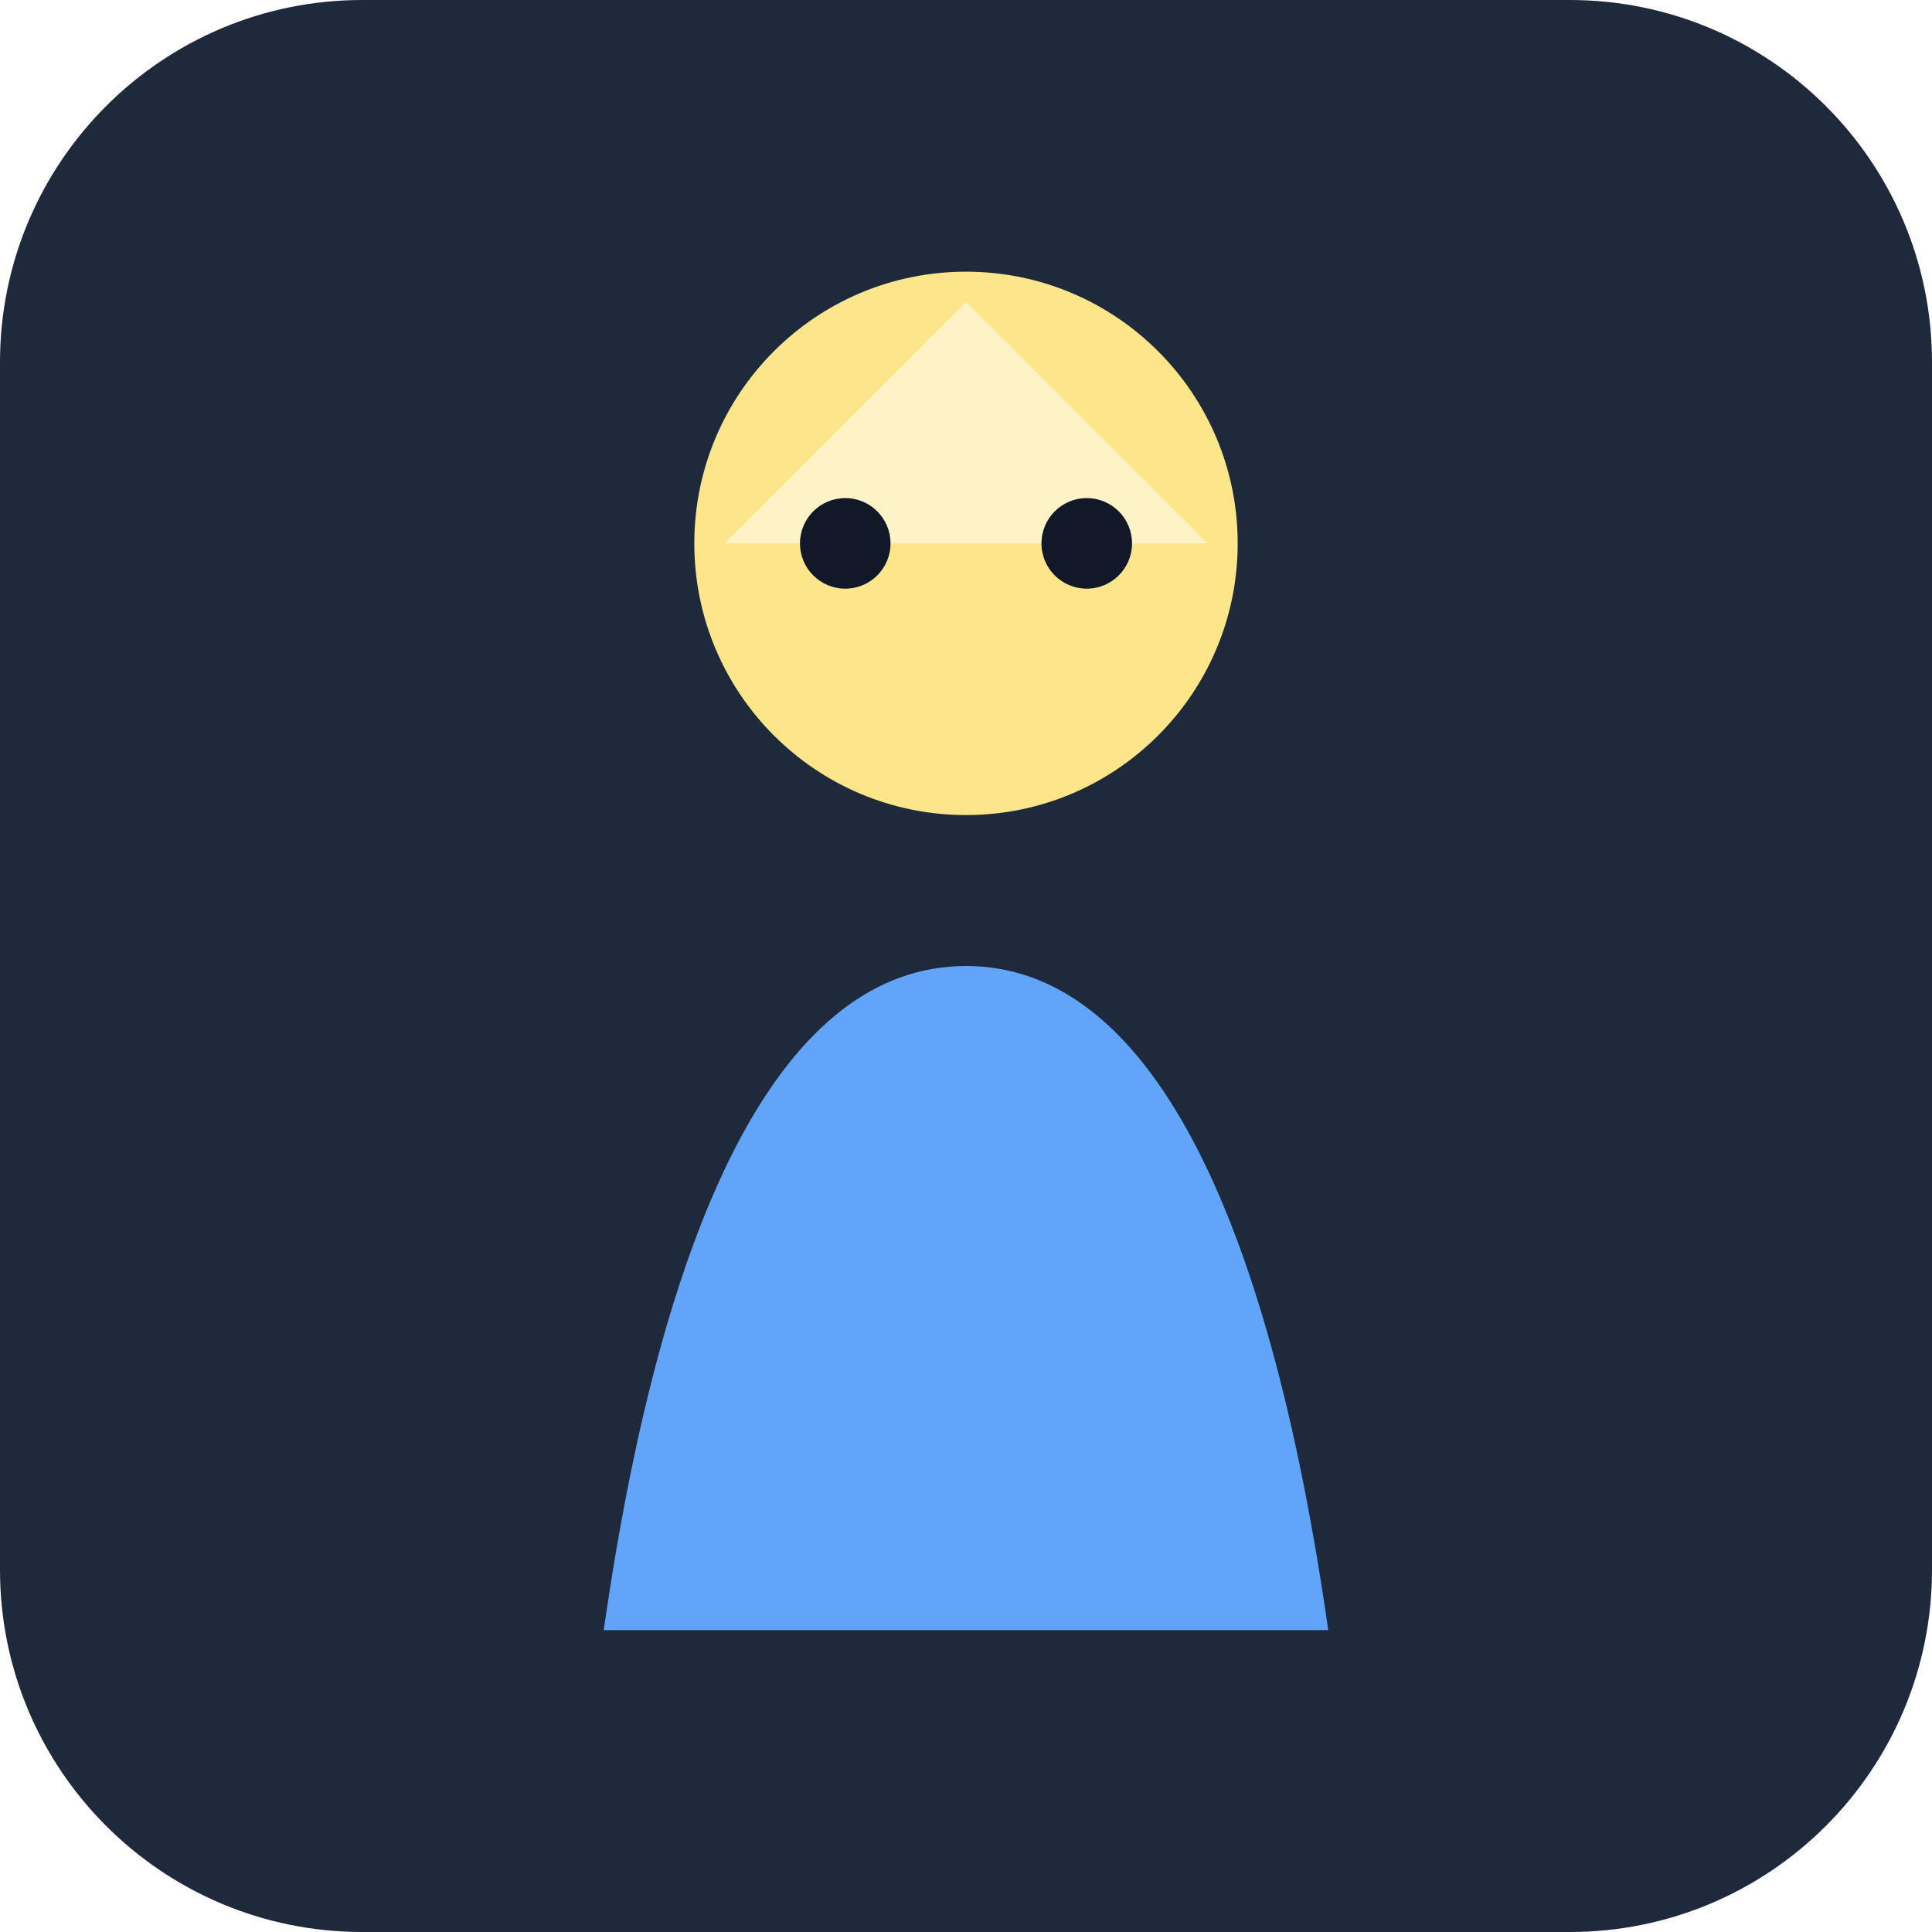
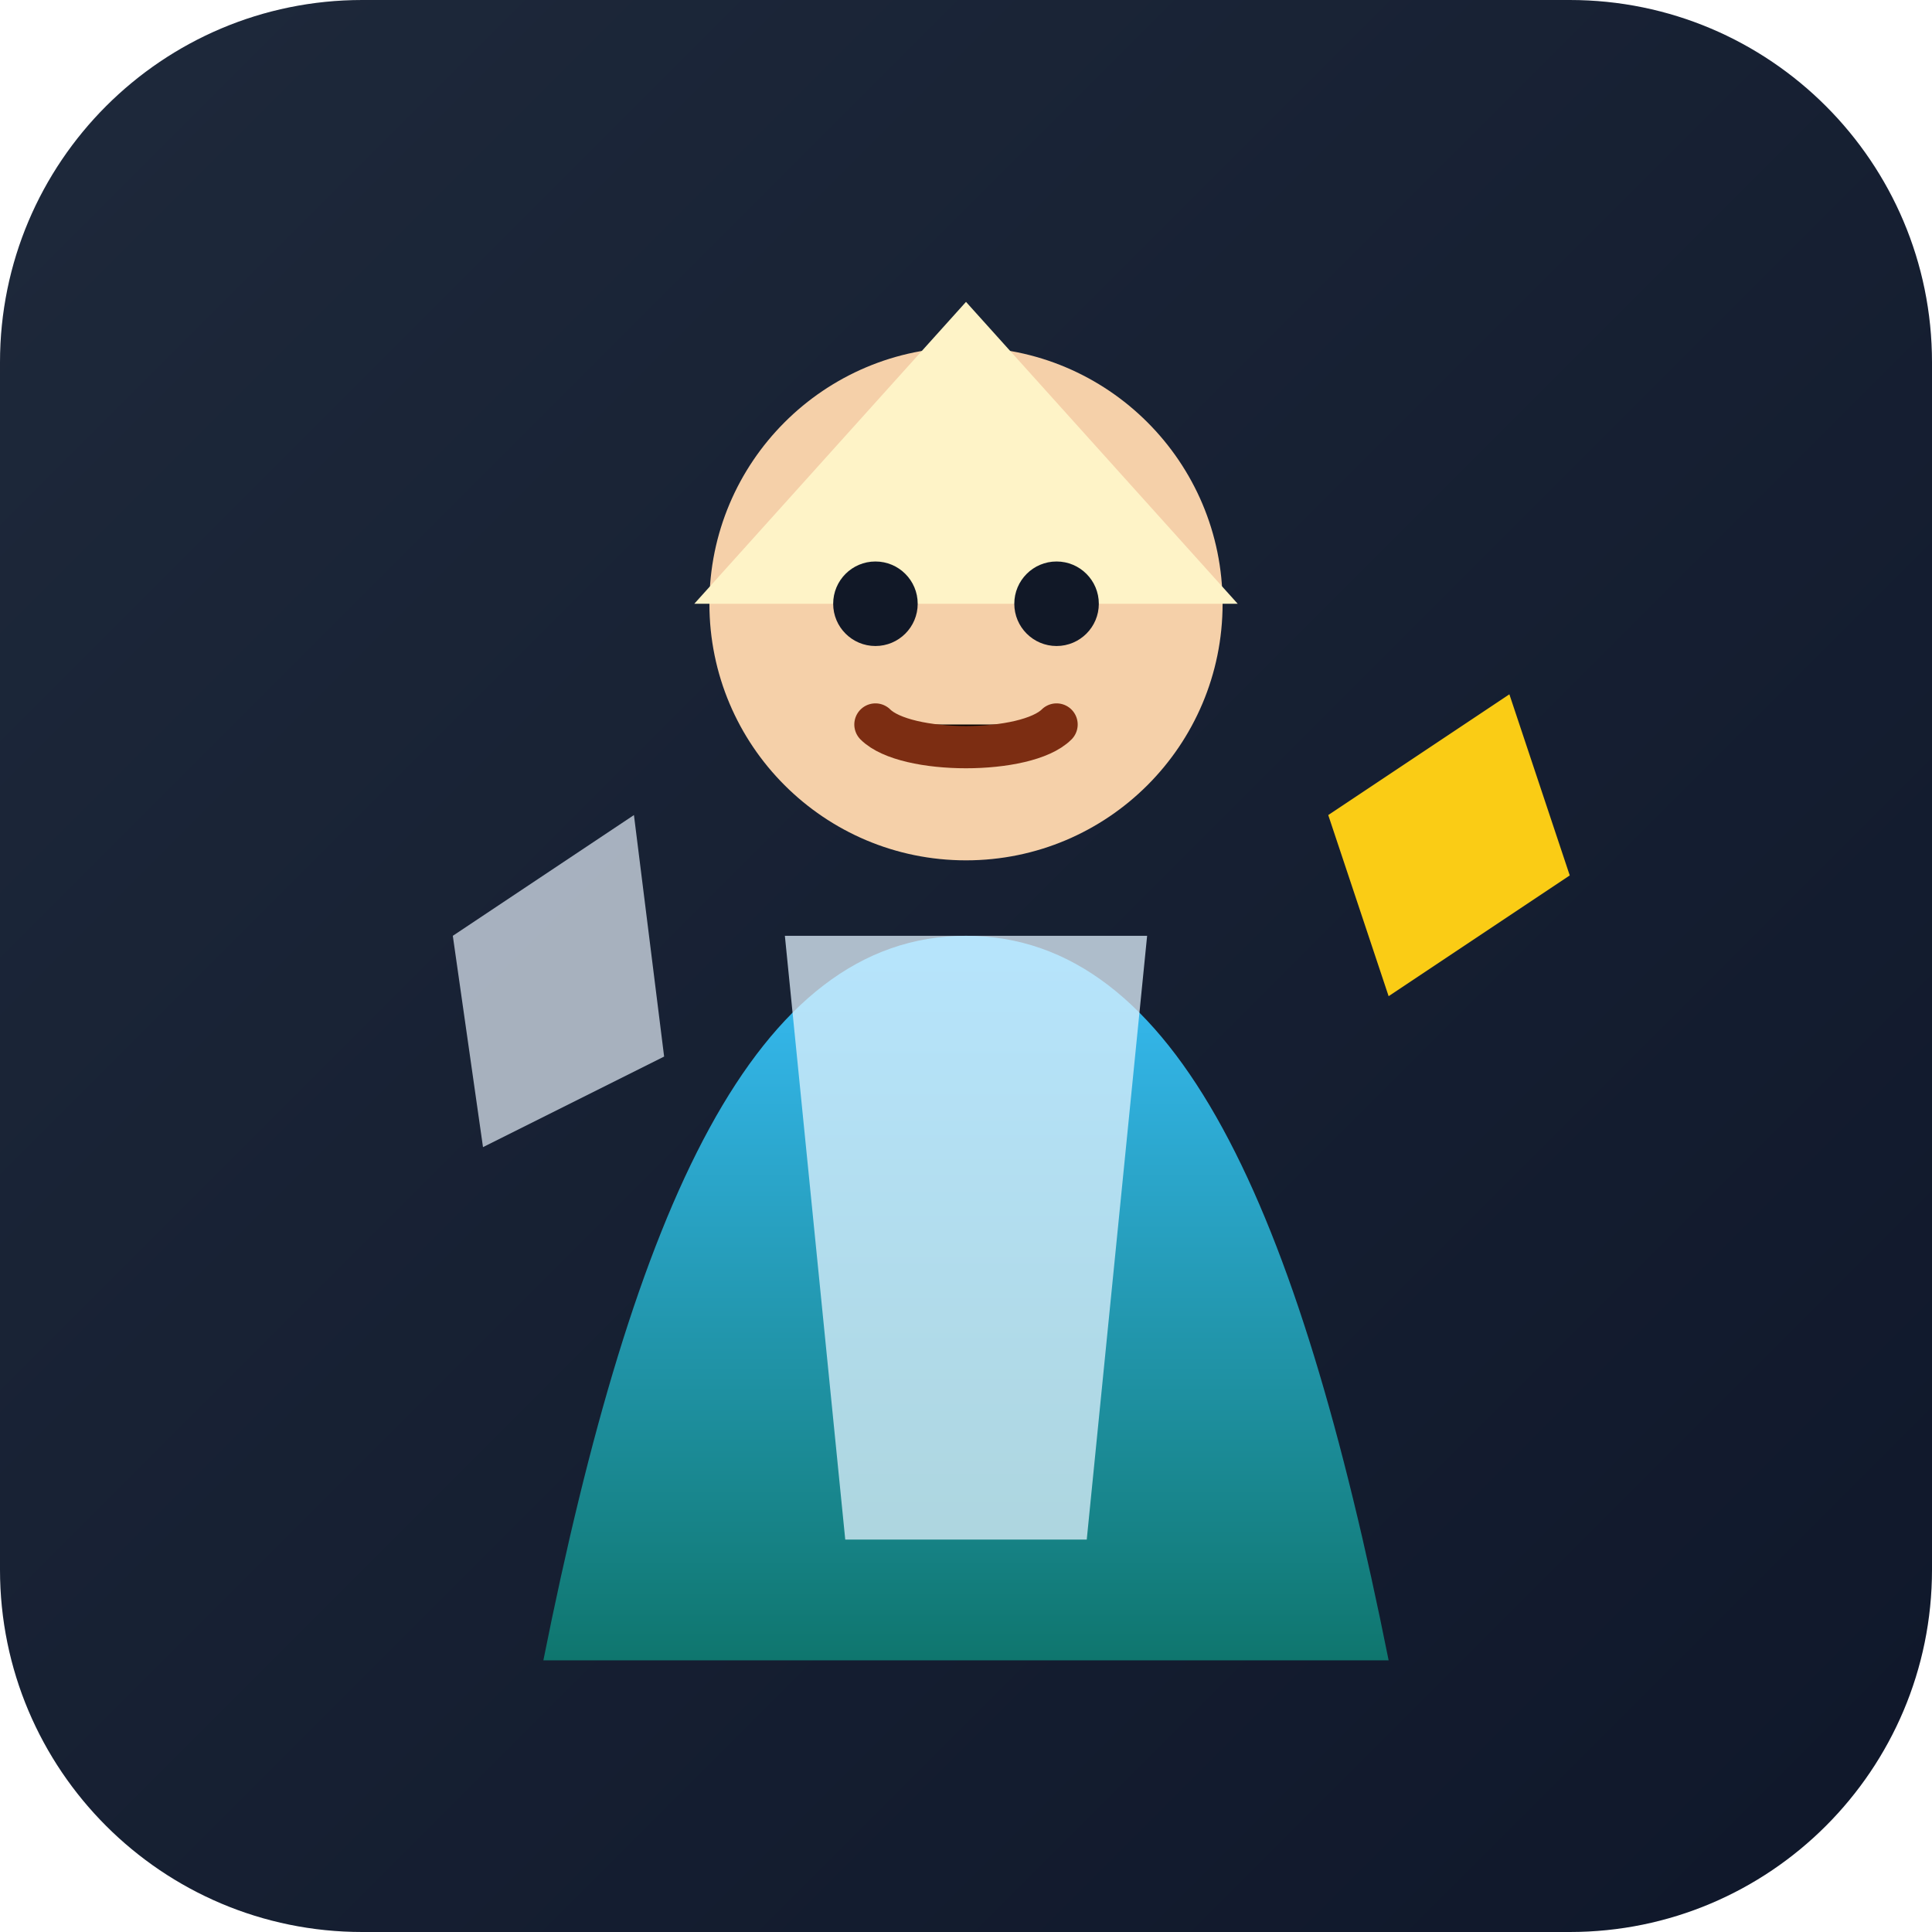
<svg xmlns="http://www.w3.org/2000/svg" viewBox="0 0 64 64">
-   <rect width="64" height="64" rx="12" fill="#1e293b" />
-   <circle cx="32" cy="18" r="9" fill="#fde68a" />
-   <path d="M20 54C22 40 26 32 32 32C38 32 42 40 44 54Z" fill="#60a5fa" />
-   <path d="M24 18L32 10L40 18" fill="#fef3c7" />
-   <circle cx="28" cy="18" r="1.5" fill="#111827" />
-   <circle cx="36" cy="18" r="1.5" fill="#111827" />
+   <defs>
+     <linearGradient id="npc-bg" x1="0" y1="0" x2="1" y2="1">
+       <stop offset="0%" stop-color="#1e293b" />
+       <stop offset="100%" stop-color="#0f172a" />
+     </linearGradient>
+     <linearGradient id="npc-robe" x1="0" y1="0" x2="0" y2="1">
+       <stop offset="0%" stop-color="#38bdf8" />
+       <stop offset="100%" stop-color="#0f766e" />
+     </linearGradient>
+   </defs>
+   <rect width="64" height="64" rx="12" fill="url(#npc-bg)" />
+   <path d="M18 55C21 40 25 31 32 31C39 31 43 40 46 55Z" fill="url(#npc-robe)" />
+   <circle cx="32" cy="20" r="8.5" fill="#f5d0a9" />
+   <path d="M23 20L32 10L41 20" fill="#fef3c7" />
+   <path d="M26 31H38L36 51H28Z" fill="#e0f2fe" opacity="0.75" />
+   <circle cx="29" cy="20" r="1.4" fill="#111827" />
+   <circle cx="35" cy="20" r="1.4" fill="#111827" />
+   <path d="M29 24C30 25 34 25 35 24" stroke="#7c2d12" stroke-width="1.4" stroke-linecap="round" />
+   <path d="M44 27L50 23L52 29L46 33Z" fill="#facc15" />
+   <path d="M15 31L21 27L22 35L16 38Z" fill="#cbd5e1" opacity="0.8" />
</svg>
